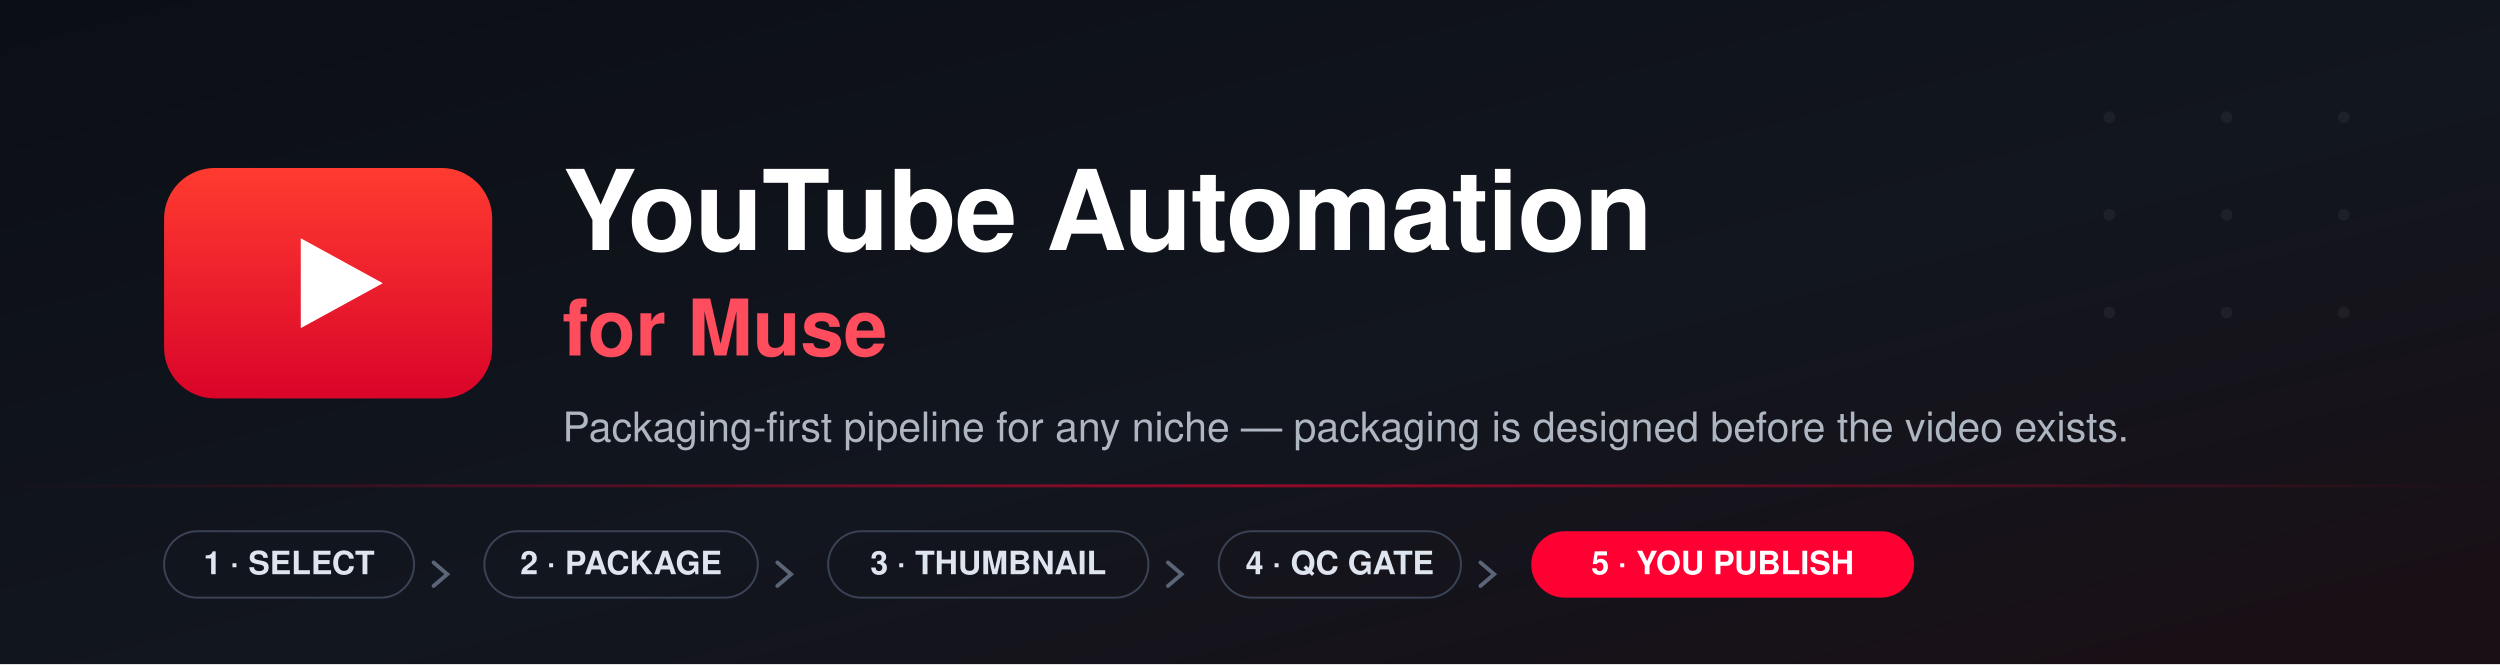
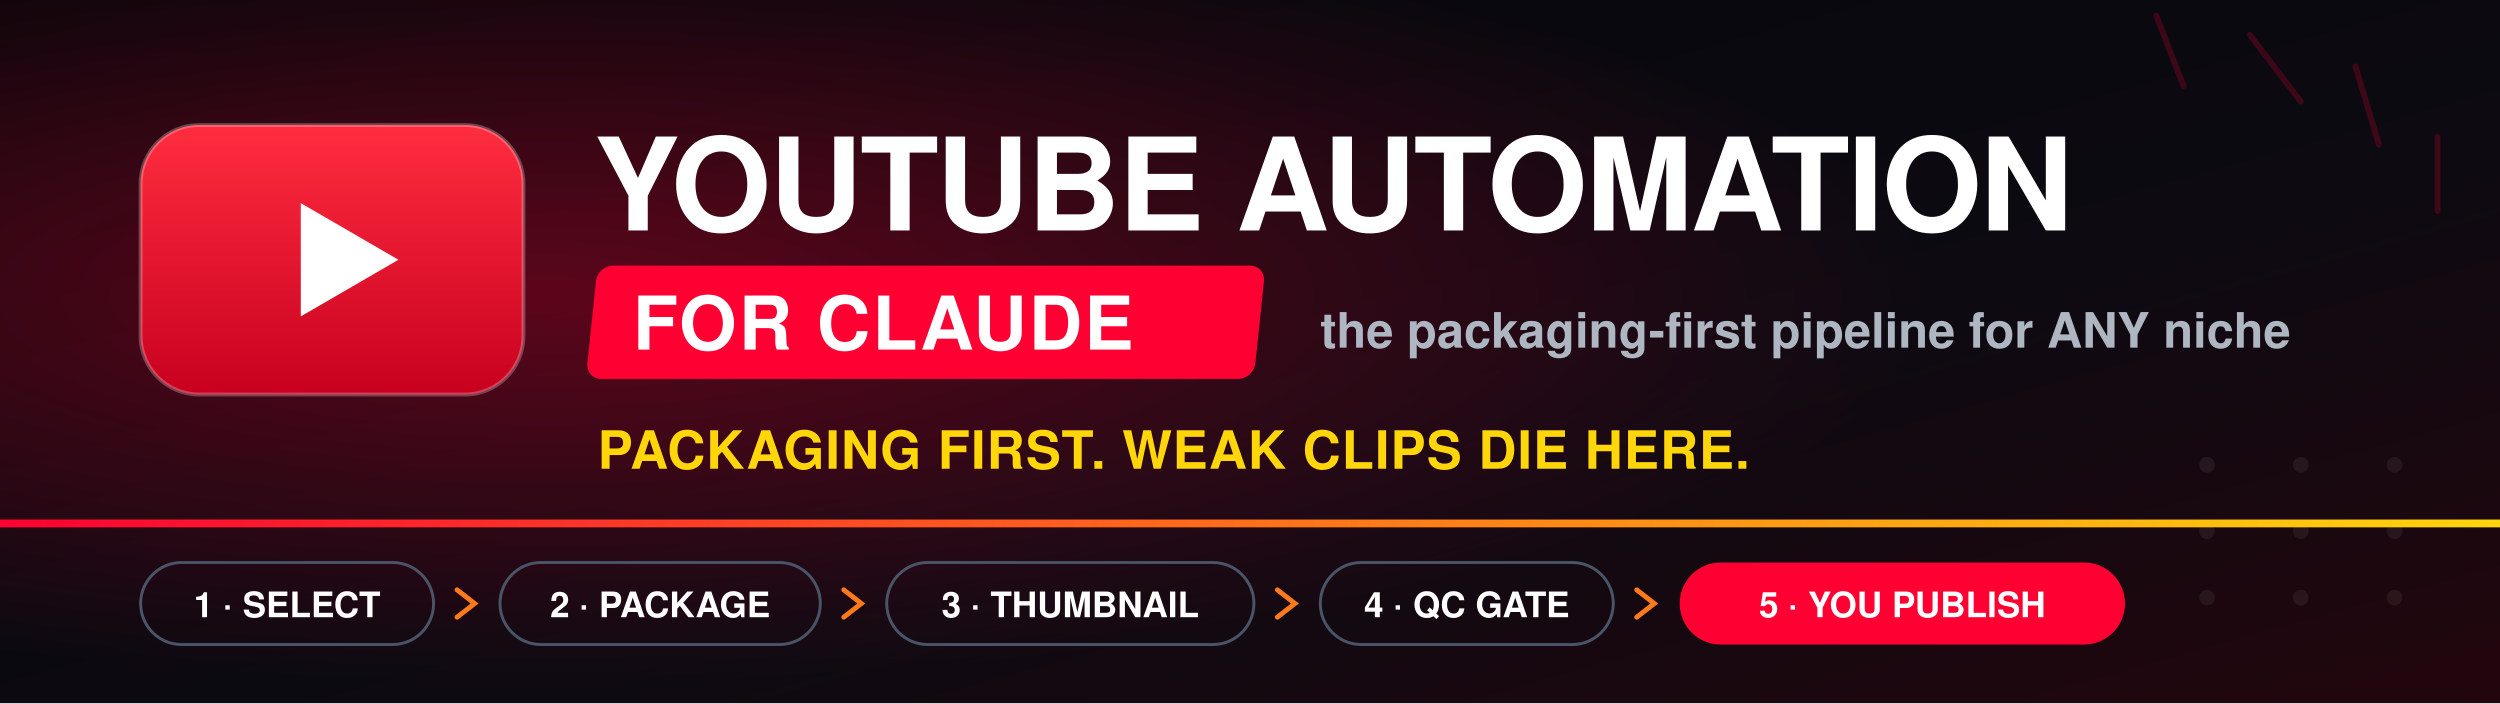
- <svg xmlns="http://www.w3.org/2000/svg" width="1280" height="340" viewBox="0 0 1280 340" role="img" aria-label="YouTube Automation for Muse — packaging-first pipeline for any niche">
+ <svg xmlns="http://www.w3.org/2000/svg" width="1280" height="360" viewBox="0 0 1280 360" role="img" aria-label="YouTube Automation for Muse — packaging first. Weak clips die here.">
  <defs>
    <linearGradient id="bg" x1="0" y1="0" x2="1" y2="1">
-       <stop offset="0" stop-color="#0b0e14" />
-       <stop offset="0.55" stop-color="#12161f" />
-       <stop offset="1" stop-color="#1a0f14" />
+       <stop offset="0" stop-color="#05060a" />
+       <stop offset="0.6" stop-color="#0d0a12" />
+       <stop offset="1" stop-color="#23060d" />
    </linearGradient>
+     <radialGradient id="glow" cx="0.22" cy="0.42" r="0.55">
+       <stop offset="0" stop-color="#ff0033" stop-opacity="0.34" />
+       <stop offset="1" stop-color="#ff0033" stop-opacity="0" />
+     </radialGradient>
    <linearGradient id="red" x1="0" y1="0" x2="0" y2="1">
-       <stop offset="0" stop-color="#ff3b30" />
-       <stop offset="1" stop-color="#d90429" />
+       <stop offset="0" stop-color="#ff2d3f" />
+       <stop offset="1" stop-color="#c8001f" />
    </linearGradient>
-     <linearGradient id="fade" x1="0" y1="0" x2="1" y2="0">
-       <stop offset="0" stop-color="#ff0033" stop-opacity="0" />
-       <stop offset="0.5" stop-color="#ff0033" stop-opacity="0.55" />
-       <stop offset="1" stop-color="#ff0033" stop-opacity="0" />
+     <linearGradient id="bar" x1="0" y1="0" x2="1" y2="0">
+       <stop offset="0" stop-color="#ff0033" />
+       <stop offset="0.55" stop-color="#ff7a18" />
+       <stop offset="1" stop-color="#ffd60a" />
    </linearGradient>
  </defs>
-   <rect width="1280" height="340" fill="url(#bg)" />
-   <rect x="0" y="248" width="1280" height="1.5" fill="url(#fade)" />
-   <g fill="#ffffff" opacity="0.05">
-     <circle cx="1080" cy="60" r="3" />
-     <circle cx="1140" cy="60" r="3" />
-     <circle cx="1200" cy="60" r="3" />
-     <circle cx="1080" cy="110" r="3" />
-     <circle cx="1140" cy="110" r="3" />
-     <circle cx="1200" cy="110" r="3" />
-     <circle cx="1080" cy="160" r="3" />
-     <circle cx="1140" cy="160" r="3" />
-     <circle cx="1200" cy="160" r="3" />
+   <rect width="1280" height="360" fill="url(#bg)" />
+   <rect width="1280" height="360" fill="url(#glow)" />
+   <g stroke="#ff0033" stroke-width="3" opacity="0.20" stroke-linecap="round">
+     <line x1="1152" y1="18" x2="1178" y2="52" />
+     <line x1="1206" y1="34" x2="1218" y2="74" />
+     <line x1="1104" y1="8" x2="1118" y2="44" />
+     <line x1="1248" y1="70" x2="1248" y2="108" />
  </g>
-   <g transform="translate(84,86)">
-     <rect width="168" height="118" rx="26" fill="url(#red)" />
-     <path d="M70 36 L112 59 L70 82 Z" fill="#ffffff" />
+   <g fill="#ffffff" opacity="0.06">
+     <circle cx="1130" cy="238" r="4" />
+     <circle cx="1178" cy="238" r="4" />
+     <circle cx="1226" cy="238" r="4" />
+     <circle cx="1130" cy="272" r="4" />
+     <circle cx="1178" cy="272" r="4" />
+     <circle cx="1226" cy="272" r="4" />
+     <circle cx="1130" cy="306" r="4" />
+     <circle cx="1178" cy="306" r="4" />
+     <circle cx="1226" cy="306" r="4" />
  </g>
-   <text x="288" y="128" font-family="'Segoe UI', Helvetica, Arial, sans-serif" font-size="57" font-weight="700" fill="#ffffff" letter-spacing="-0.5">YouTube Automation</text>
-   <text x="288" y="182" font-family="'Segoe UI', Helvetica, Arial, sans-serif" font-size="40" font-weight="600" fill="#ff4d5e">for Muse</text>
-   <text x="288" y="226" font-family="'Segoe UI', Helvetica, Arial, sans-serif" font-size="21" fill="#aeb6c2">Packaging-first pipeline for any niche — packaging is designed before the video exists.</text>
-   <g font-family="'Segoe UI', Helvetica, Arial, sans-serif" font-size="16.5" font-weight="600">
-     <g transform="translate(84,272)">
-       <rect width="128" height="34" rx="17" fill="none" stroke="#3a4356" />
-       <text x="64" y="22" text-anchor="middle" fill="#dfe5ee">1 · SELECT</text>
+   <g transform="translate(72,64)">
+     <rect width="196" height="138" rx="30" fill="url(#red)" />
+     <rect width="196" height="138" rx="30" fill="none" stroke="#ffffff" stroke-opacity="0.25" stroke-width="2" />
+     <path d="M82 40 L132 69 L82 98 Z" fill="#ffffff" />
+   </g>
+   <text x="304" y="118" font-family="'Arial Black', 'Segoe UI', Helvetica, Arial, sans-serif" font-size="66" font-weight="900" fill="#ffffff" letter-spacing="-1">YOUTUBE AUTOMATION</text>
+   <g transform="translate(306,136)">
+     <rect width="342" height="58" rx="8" fill="#ff0033" transform="skewX(-6)" />
+     <text x="18" y="43" font-family="'Arial Black', 'Segoe UI', Helvetica, Arial, sans-serif" font-size="38" font-weight="900" fill="#ffffff" letter-spacing="1">FOR CLAUDE</text>
+   </g>
+   <text x="676" y="178" font-family="'Segoe UI', Helvetica, Arial, sans-serif" font-size="25" font-weight="600" fill="#aeb6c2">the packaging-first pipeline for ANY niche</text>
+   <text x="306" y="240" font-family="'Arial Black', 'Segoe UI', Helvetica, Arial, sans-serif" font-size="27" font-weight="900" fill="#ffd60a" letter-spacing="0.5">PACKAGING FIRST. WEAK CLIPS DIE HERE.</text>
+   <rect x="0" y="266" width="1280" height="4" fill="url(#bar)" />
+   <g font-family="'Segoe UI', Helvetica, Arial, sans-serif" font-size="18" font-weight="700">
+     <g transform="translate(72,288)">
+       <rect width="150" height="42" rx="21" fill="none" stroke="#4a5468" stroke-width="1.5" />
+       <text x="75" y="28" text-anchor="middle" fill="#ffffff">1 · SELECT</text>
    </g>
-     <path d="M222 288 L229 294 L222 300" fill="none" stroke="#5b6578" stroke-width="2" stroke-linecap="round" />
-     <g transform="translate(248,272)">
-       <rect width="140" height="34" rx="17" fill="none" stroke="#3a4356" />
-       <text x="70" y="22" text-anchor="middle" fill="#dfe5ee">2 · PACKAGE</text>
+     <path d="M234 302 L243 309 L234 316" fill="none" stroke="#ff7a18" stroke-width="2.5" stroke-linecap="round" />
+     <g transform="translate(256,288)">
+       <rect width="164" height="42" rx="21" fill="none" stroke="#4a5468" stroke-width="1.5" />
+       <text x="82" y="28" text-anchor="middle" fill="#ffffff">2 · PACKAGE</text>
    </g>
-     <path d="M398 288 L405 294 L398 300" fill="none" stroke="#5b6578" stroke-width="2" stroke-linecap="round" />
-     <g transform="translate(424,272)">
-       <rect width="164" height="34" rx="17" fill="none" stroke="#3a4356" />
-       <text x="82" y="22" text-anchor="middle" fill="#dfe5ee">3 · THUMBNAIL</text>
+     <path d="M432 302 L441 309 L432 316" fill="none" stroke="#ff7a18" stroke-width="2.5" stroke-linecap="round" />
+     <g transform="translate(454,288)">
+       <rect width="188" height="42" rx="21" fill="none" stroke="#4a5468" stroke-width="1.5" />
+       <text x="94" y="28" text-anchor="middle" fill="#ffffff">3 · THUMBNAIL</text>
    </g>
-     <path d="M598 288 L605 294 L598 300" fill="none" stroke="#5b6578" stroke-width="2" stroke-linecap="round" />
-     <g transform="translate(624,272)">
-       <rect width="124" height="34" rx="17" fill="none" stroke="#3a4356" />
-       <text x="62" y="22" text-anchor="middle" fill="#dfe5ee">4 · QC GATE</text>
+     <path d="M654 302 L663 309 L654 316" fill="none" stroke="#ff7a18" stroke-width="2.5" stroke-linecap="round" />
+     <g transform="translate(676,288)">
+       <rect width="150" height="42" rx="21" fill="none" stroke="#4a5468" stroke-width="1.5" />
+       <text x="75" y="28" text-anchor="middle" fill="#ffffff">4 · QC GATE</text>
    </g>
-     <path d="M758 288 L765 294 L758 300" fill="none" stroke="#5b6578" stroke-width="2" stroke-linecap="round" />
-     <g transform="translate(784,272)">
-       <rect width="196" height="34" rx="17" fill="#ff0033" />
-       <text x="98" y="22" text-anchor="middle" fill="#ffffff">5 · YOU PUBLISH</text>
+     <path d="M838 302 L847 309 L838 316" fill="none" stroke="#ff7a18" stroke-width="2.5" stroke-linecap="round" />
+     <g transform="translate(860,288)">
+       <rect width="228" height="42" rx="21" fill="#ff0033" />
+       <text x="114" y="28" text-anchor="middle" fill="#ffffff">5 · YOU PUBLISH</text>
    </g>
  </g>
</svg>
